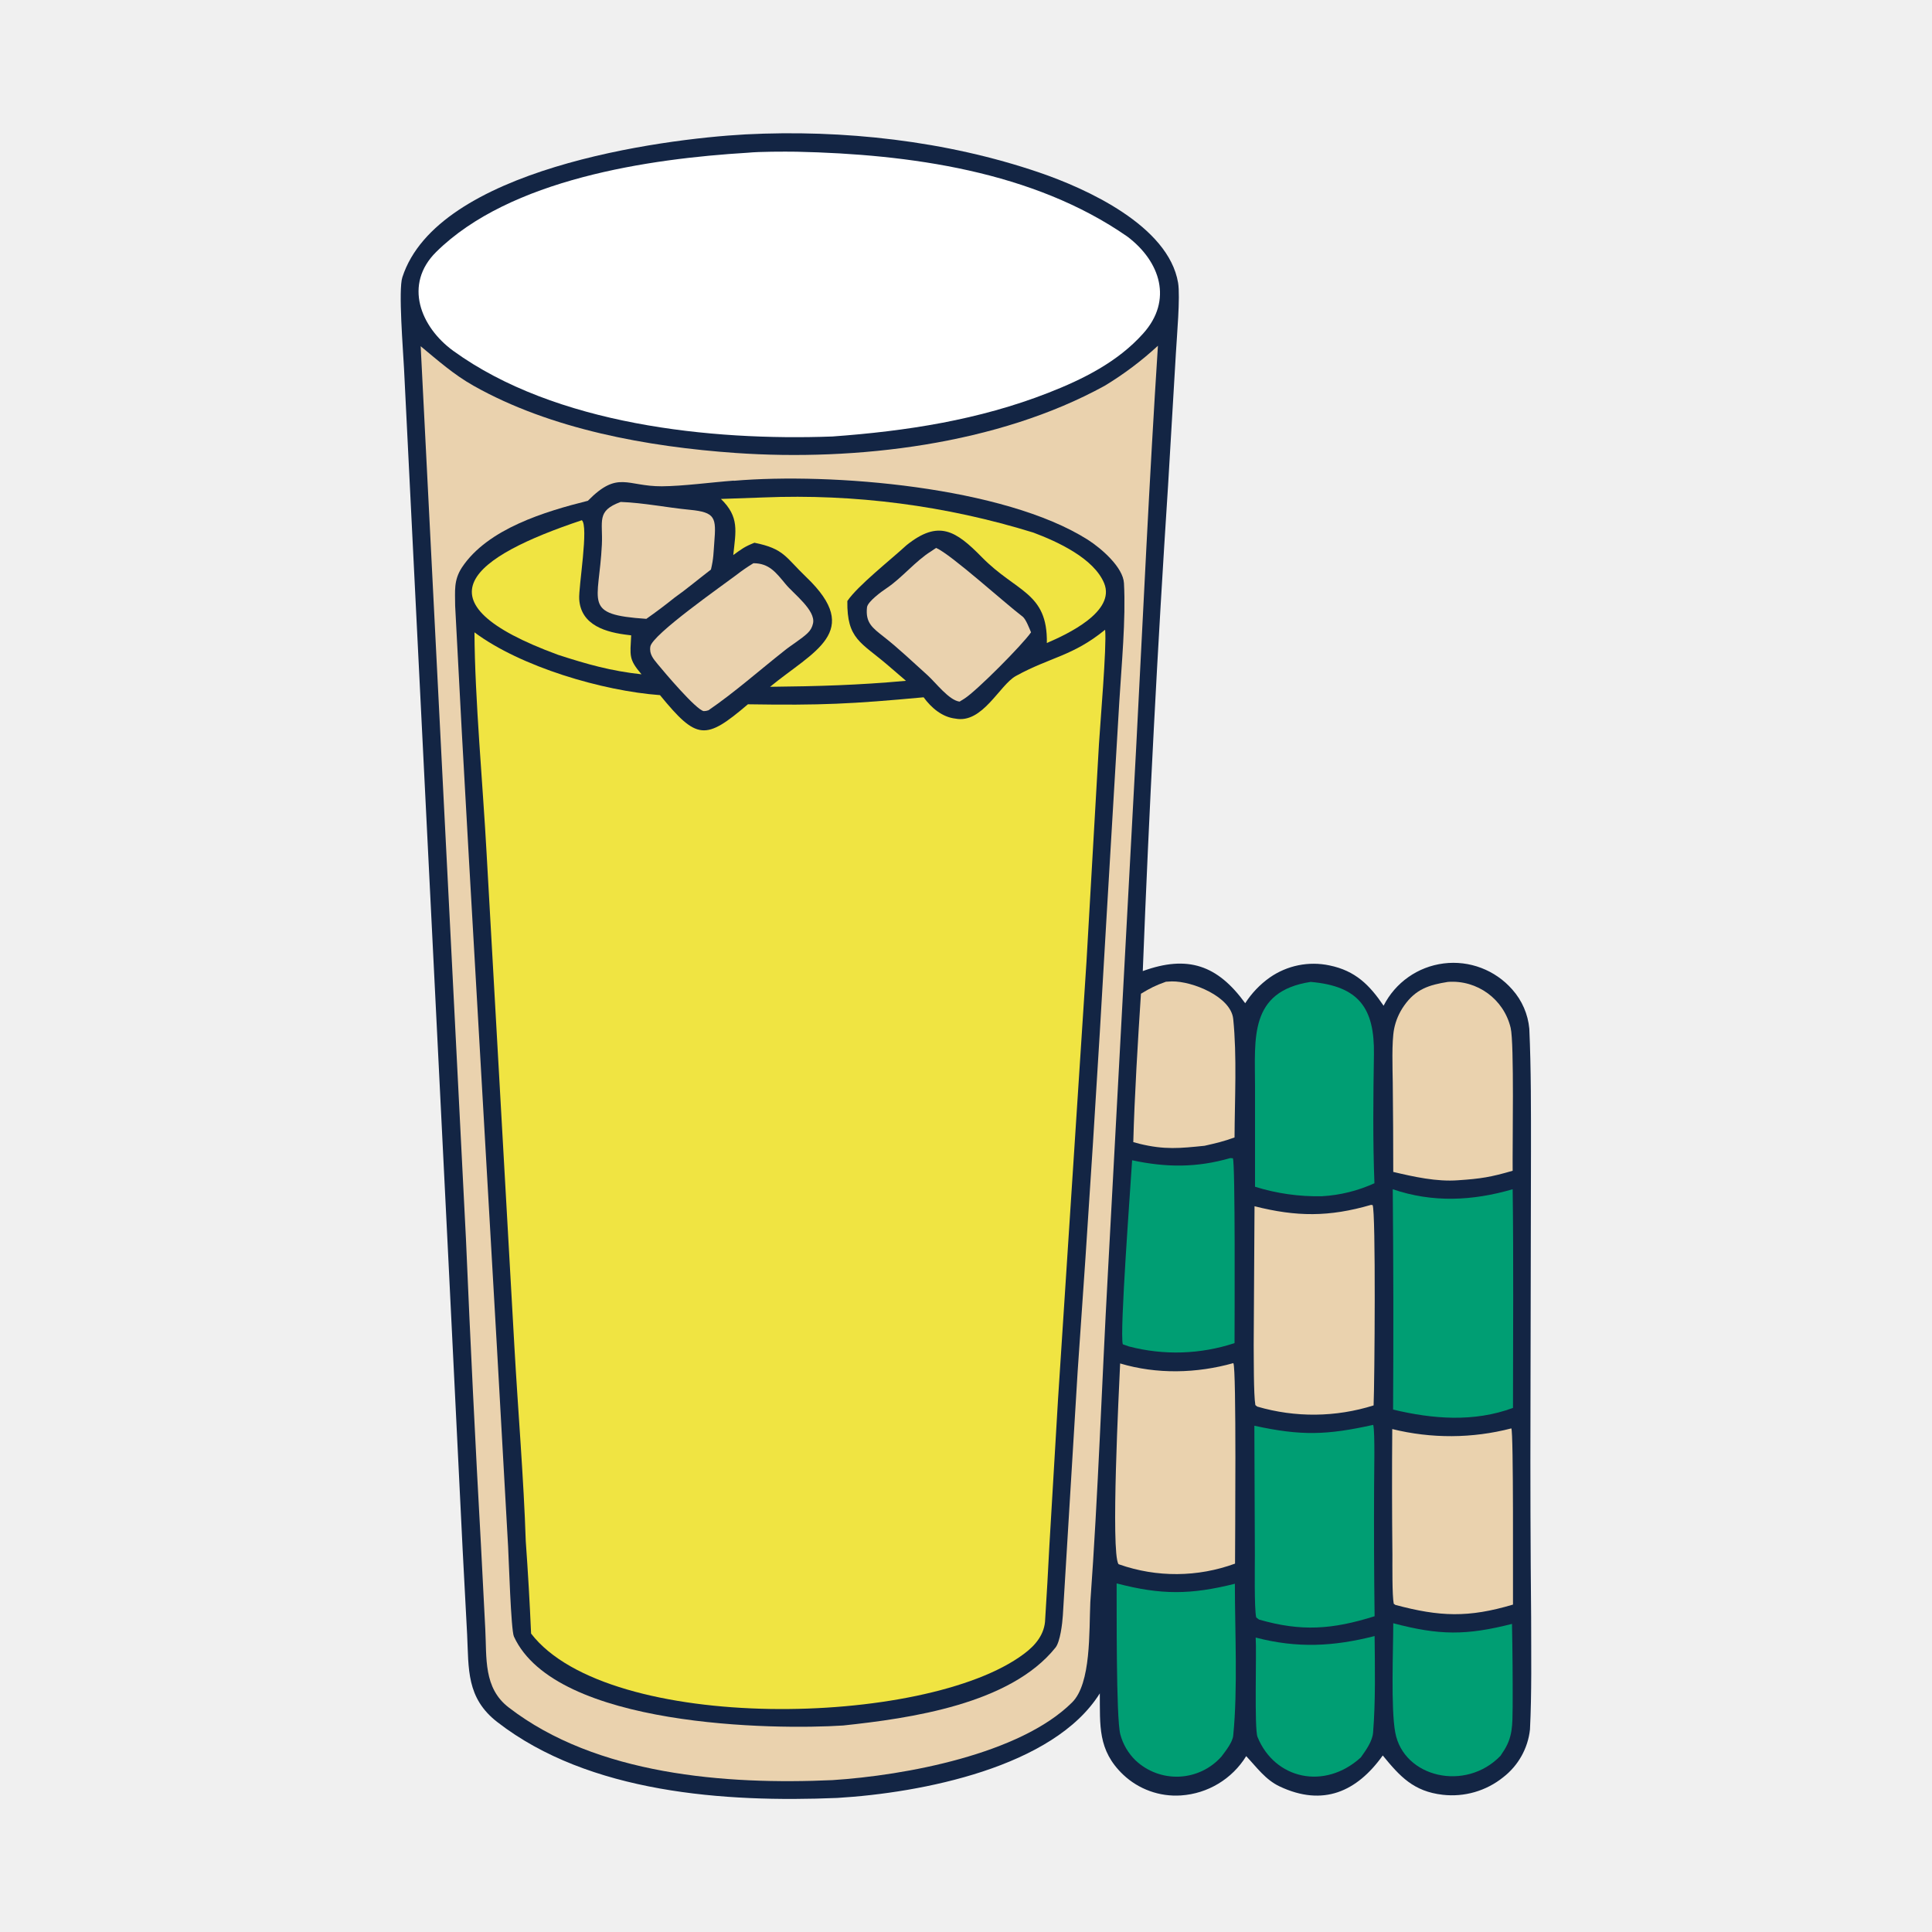
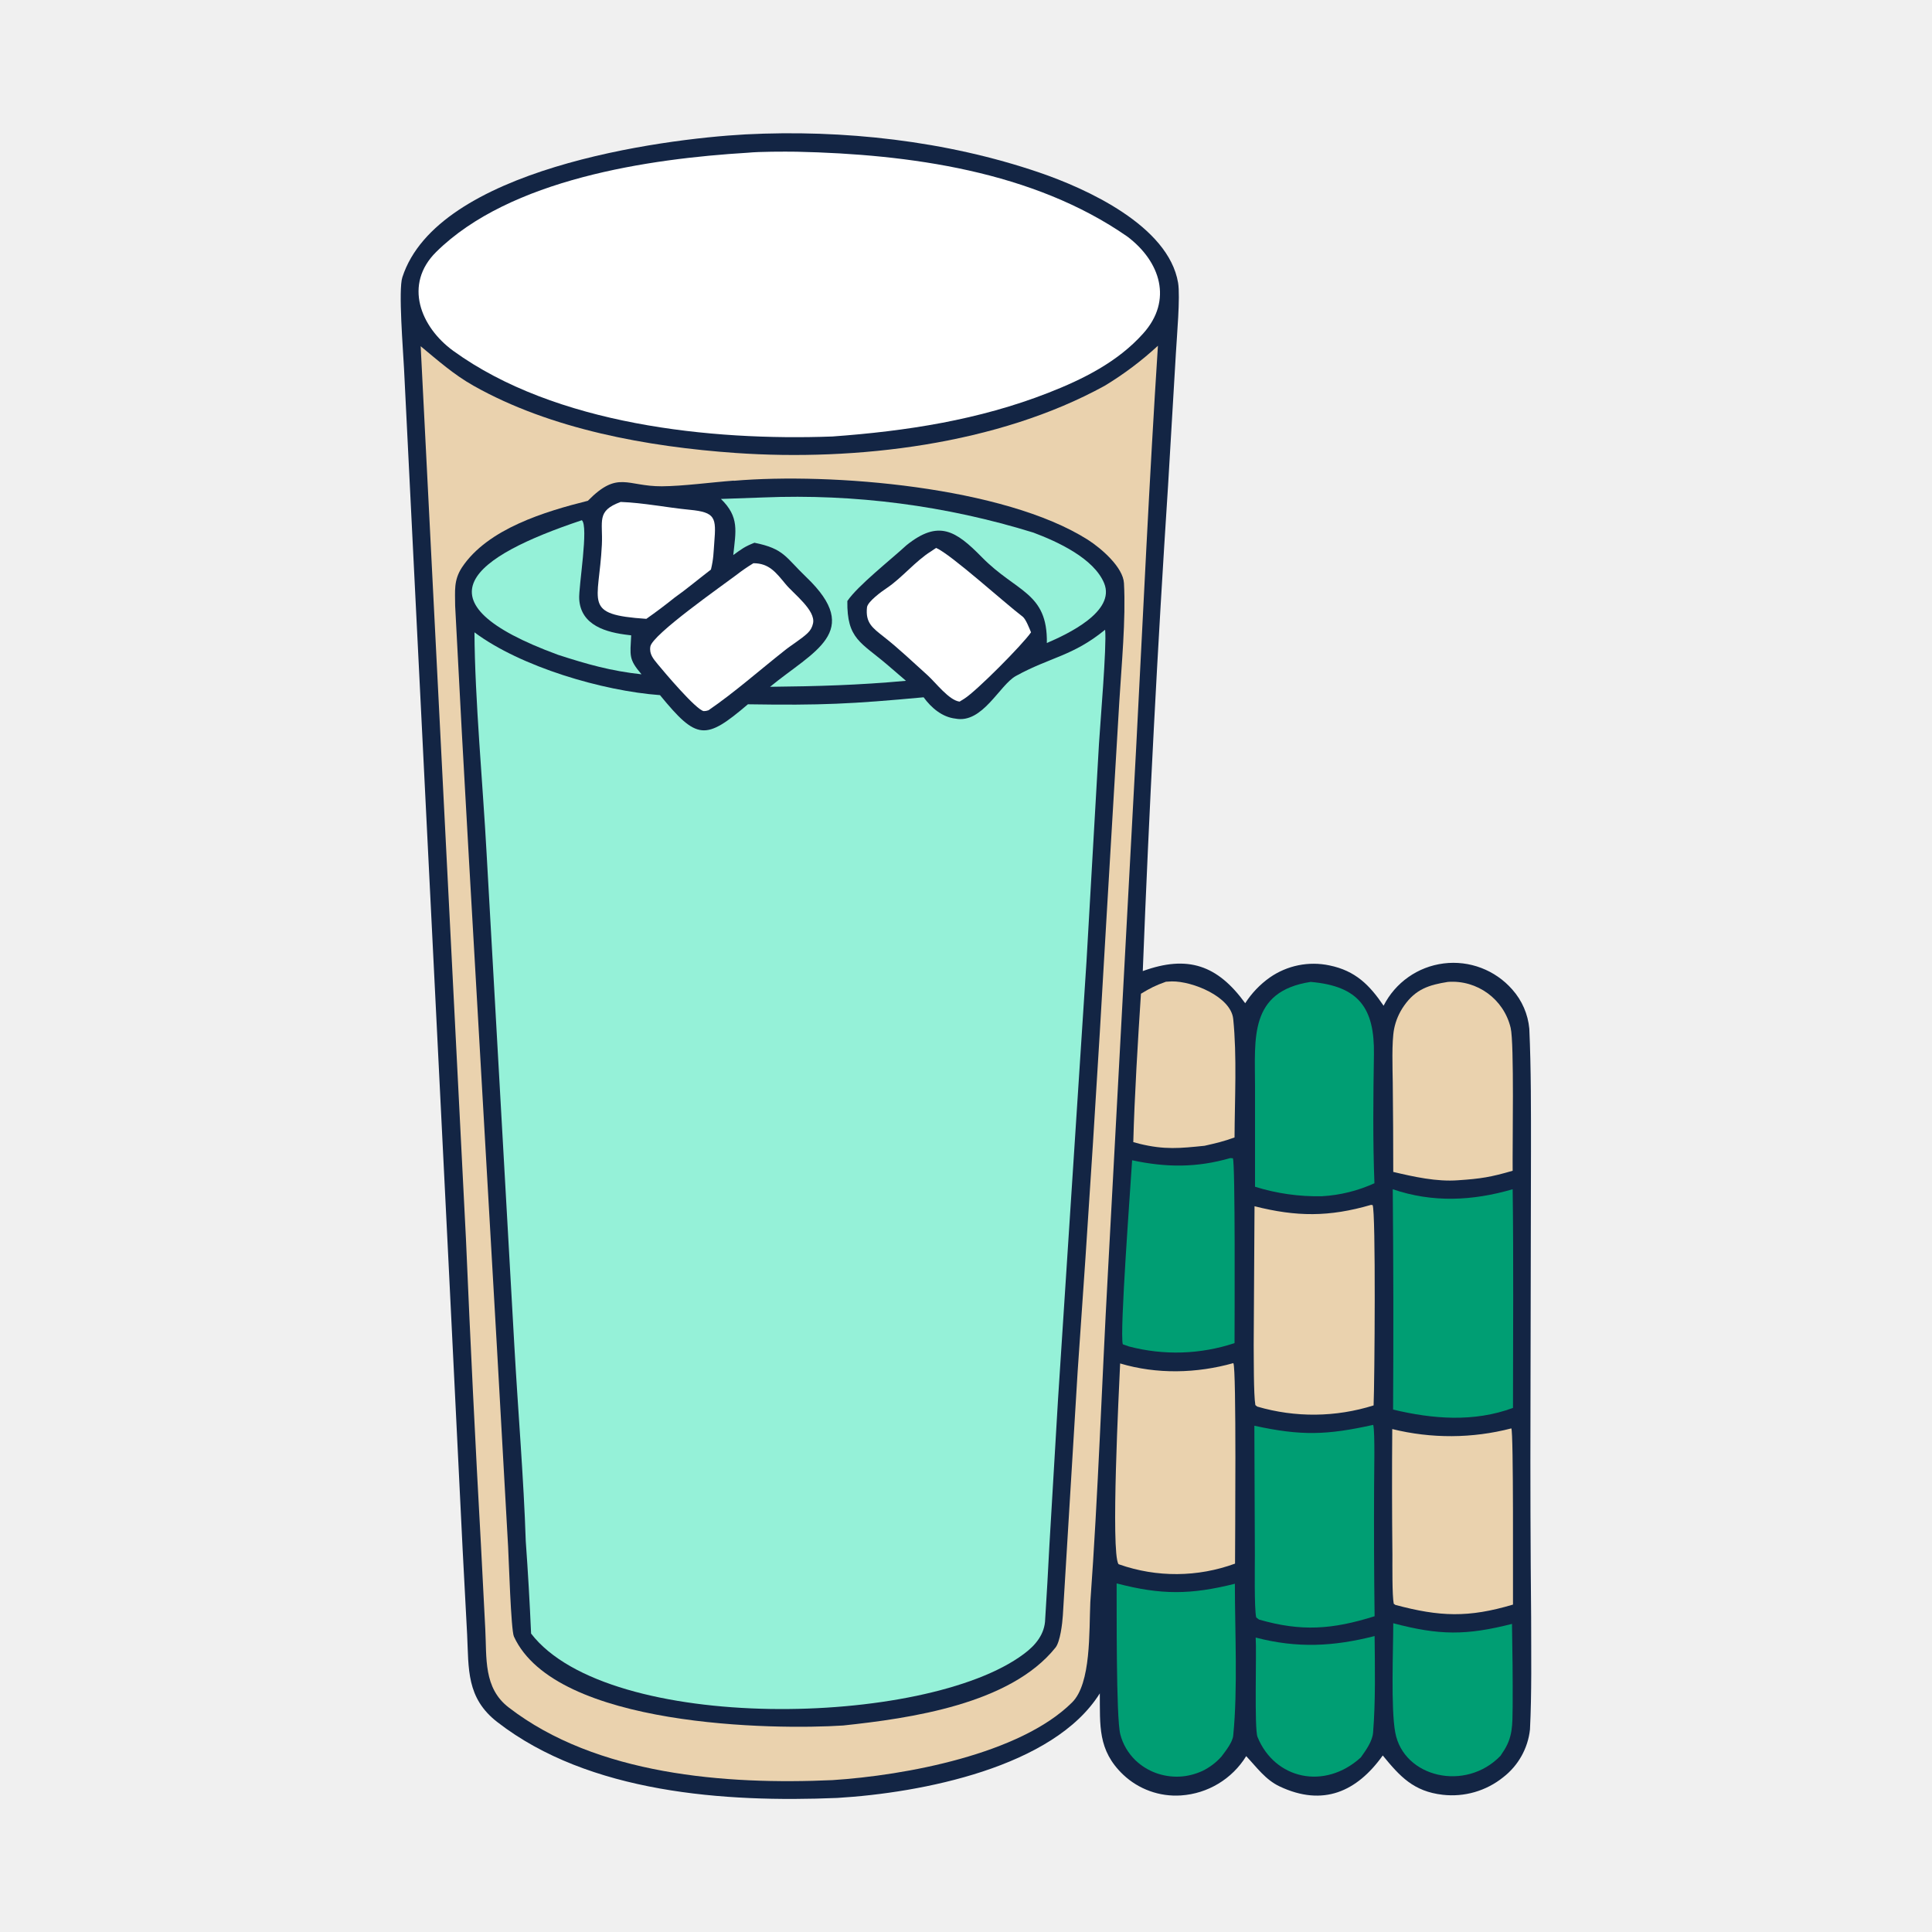
<svg xmlns="http://www.w3.org/2000/svg" width="512" height="512" viewBox="442.4 443.7 1160.1 1160.1">
  <path fill="#132544" d="M890 524.4c58.7-3 120.6 3.8 176.5 22.9 28.1 9.6 77.5 31.9 83.3 66.2 1.4 8.3-.8 32.8-1.3 42l-4.7 79.5q-9.5 145.8-15.2 291.8c27-9.8 44.9-3.6 61.5 19.3a56 56 0 0 1 14.7-15.4 46 46 0 0 1 35.9-7.3c15.6 3.2 24.1 11.8 32.5 24.2a47 47 0 0 1 77.3-9.7 41 41 0 0 1 10.2 23.5c1.1 24.4 1 49 1 73.6l-.3 154.8q-.2 62.7.4 125.4c0 22 .4 45-.7 67a42 42 0 0 1-16.1 28.7 49 49 0 0 1-36.3 10.5c-17.5-2-25.7-11-36-23.6-15.5 21.7-35.8 30.9-61.9 18.6-8.5-4-13.7-11.4-20.1-18.2a49.9 49.9 0 0 1-39.2 23.6 46 46 0 0 1-34.7-12.5c-15.4-14.7-13.8-29.6-14-48.8-27.7 44.4-107.2 59.8-157.7 62.8-67.4 2.8-148.9-2.8-204-45.5-18.8-14.5-17.2-32-18.2-52.6l-2.7-51-8.5-173L685 665c-.5-10.5-3.5-47.3-1-54.8 21-65 154.8-83 206-85.8" />
  <path fill="#EAD2AE" d="M695 651.6c10.3 8.5 19.8 17 31.7 23.7 46.4 26.2 104.7 36.7 157.5 40.4 72.3 5 157.3-5 221.6-40.4a198 198 0 0 0 31.9-24c-5.2 80.2-8.9 161.5-13.1 241.9l-17 315.9c-3.6 65-5.8 132.1-10.5 196.7-.8 17.5.6 48.8-11 60.2-31.2 31-100.2 43.8-143.8 46.6-64.3 2.9-141.9-3.1-194.4-43.6-15.3-11.7-13.2-29.8-14.1-47l-2.6-50.5q-5.1-91.8-9-183.6z" />
  <path fill="#132544" d="M883 732.4c58.6-5 162.3 3.5 212.6 35.4 8.3 5.3 21.2 16.6 21.7 26.1 1.2 21.5-1.5 49.7-2.8 71.2l-7.7 130q-7.7 136-17.3 272l-8.9 146.7c-.3 4.8-1.6 15.7-4.4 19.2-27.2 34-87.2 42.5-127.5 46.8-41 2.7-172.6 1.2-197.7-53.4-1.8-3.8-3.1-47.2-3.5-54l-6.6-117.7L724 960q-4.4-76.3-8.3-152.6c0-8.8-1-15.2 4.1-23 15.5-23.3 50.1-33.6 75.6-40 18.1-18.4 23.3-8.6 44.4-8.7 13-.1 29.7-2.4 43.2-3.4" />
-   <path fill="#F0E442" d="M1106 822c1 9.7-3 56.6-3.7 68.3l-7.5 130.8-17.1 263-5.2 88q-1.1 21.9-2.5 43.8c-.2 9-5.8 15.8-12.9 21-58.8 44-249.4 48-295.8-12.3q-1.2-27.7-3.2-55.5c-1.2-37.2-4.7-78.9-6.8-116.4l-16.7-296.3c-2.2-41-7.1-93-7.3-133 27.7 20.7 77 35.2 111.4 37.7 22.2 27.1 27.2 27.3 52.8 5.5 44 .7 62.2-.2 105.5-4.2 4.6 6.3 11.1 11.9 19.1 12.8 16.3 3.2 26.5-20.2 36.3-25.6 20.7-11.4 34-11.8 53.5-27.7" />
-   <path fill="#F0E442" d="M900.8 742.4a482 482 0 0 1 162.1 21.1c14.4 5.4 36.3 15.4 42.5 30.4 7 17-22 30.6-34.4 35.9.5-30.5-18.3-30.4-39-51.5-15.7-16-26-22.7-45.3-7.2-9.3 8.6-29.3 24.3-35.5 33.5-.3 23 8.2 24.7 24.5 38.7l10.7 9.2c-28.2 2.6-53.1 3.3-81.6 3.6 26-21.4 56.1-32.9 21.8-65.8-12.5-11.9-13.2-17.1-31.2-20.7-6 2.4-7.6 3.7-12.7 7.4 1.5-14.4 3.8-22.8-7.4-33.7z" />
-   <path fill="#EAD2AE" d="M1004.5 772.7c9 3.9 41.4 33.3 52 41.3 1.9 1.5 4 7 5 9.4-5.2 7.5-32.5 35-40 39.8l-2.9 1.8c-6.4-.8-14.3-11.4-19.3-15.9-8.6-7.7-17.2-16-26.3-23.1-6.7-5.3-11-8.3-10-17.6.4-3.5 9-9.7 11.9-11.6 9.2-6.2 17.3-16.3 26.5-22zM894.8 781.9c9.4 0 13.5 5.5 19.3 12.5 4.6 5.7 18.2 15.7 16.5 23.6q-.7 3.4-3.2 5.8c-3.6 3.5-9.8 7.2-14 10.6-14.7 11.6-30.2 25.3-45.6 35.8q-1.4.5-2.8.5c-4.5-.6-23.9-23.6-27.6-28.1-2.7-3.3-5.2-6.1-4.5-10.6 1-7.2 43.7-37 51.6-43q5-3.9 10.3-7.1" />
-   <path fill="#F0E442" d="M791.7 756c4.4 3.4-2 40.2-1.5 47.5 1 15.9 16.5 20 29.6 21.5l1.6.2c-.6 12.4-1.6 14.2 6.2 23.4-18.4-2-32.5-6-50.1-11.7-87.7-32.2-51-59 14.2-80.8" />
-   <path fill="#EAD2AE" d="M815.1 745.1c13.8.5 27.8 3.4 41.4 4.7 15.6 1.5 16 4.7 14.8 19.7-.5 6.4-.4 9.5-2 16.2-6.8 5.2-15.2 12.2-21.9 16.9q-8.2 6.6-16.9 12.7c-38.7-2.6-28.4-9.3-26.7-44.5.7-14.2-3.5-20.3 11.3-25.7" />
+   <path fill="#95F1D8" d="M1106 822c1 9.7-3 56.6-3.7 68.3l-7.5 130.8-17.1 263-5.2 88q-1.1 21.9-2.5 43.8c-.2 9-5.8 15.8-12.9 21-58.8 44-249.4 48-295.8-12.3q-1.2-27.7-3.2-55.5c-1.2-37.2-4.7-78.9-6.8-116.4l-16.7-296.3c-2.2-41-7.1-93-7.3-133 27.7 20.7 77 35.2 111.4 37.7 22.2 27.1 27.2 27.3 52.8 5.5 44 .7 62.2-.2 105.5-4.2 4.6 6.3 11.1 11.9 19.1 12.8 16.3 3.2 26.5-20.2 36.3-25.6 20.7-11.4 34-11.8 53.5-27.7" />
+   <path fill="#95F1D8" d="M900.8 742.4a482 482 0 0 1 162.1 21.1c14.4 5.4 36.3 15.4 42.5 30.4 7 17-22 30.6-34.4 35.9.5-30.5-18.3-30.4-39-51.5-15.7-16-26-22.7-45.3-7.2-9.3 8.6-29.3 24.3-35.5 33.5-.3 23 8.2 24.7 24.5 38.7l10.7 9.2c-28.2 2.6-53.1 3.3-81.6 3.6 26-21.4 56.1-32.9 21.8-65.8-12.5-11.9-13.2-17.1-31.2-20.7-6 2.4-7.6 3.7-12.7 7.4 1.5-14.4 3.8-22.8-7.4-33.7z" />
+   <path fill="#FFFFFF" d="M1004.5 772.7c9 3.9 41.4 33.3 52 41.3 1.9 1.5 4 7 5 9.4-5.2 7.5-32.5 35-40 39.8l-2.9 1.8c-6.4-.8-14.3-11.4-19.3-15.9-8.6-7.7-17.2-16-26.3-23.1-6.7-5.3-11-8.3-10-17.6.4-3.5 9-9.7 11.9-11.6 9.2-6.2 17.3-16.3 26.5-22zM894.8 781.9c9.4 0 13.5 5.5 19.3 12.5 4.6 5.7 18.2 15.7 16.5 23.6q-.7 3.4-3.2 5.8c-3.6 3.5-9.8 7.2-14 10.6-14.7 11.6-30.2 25.3-45.6 35.8q-1.4.5-2.8.5c-4.5-.6-23.9-23.6-27.6-28.1-2.7-3.3-5.2-6.1-4.5-10.6 1-7.2 43.7-37 51.6-43q5-3.9 10.3-7.1" />
+   <path fill="#95F1D8" d="M791.7 756c4.4 3.4-2 40.2-1.5 47.5 1 15.9 16.5 20 29.6 21.5l1.6.2c-.6 12.4-1.6 14.2 6.2 23.4-18.4-2-32.5-6-50.1-11.7-87.7-32.2-51-59 14.2-80.8" />
+   <path fill="#FFFFFF" d="M815.1 745.1c13.8.5 27.8 3.4 41.4 4.7 15.6 1.5 16 4.7 14.8 19.7-.5 6.4-.4 9.5-2 16.2-6.8 5.2-15.2 12.2-21.9 16.9q-8.2 6.6-16.9 12.7c-38.7-2.6-28.4-9.3-26.7-44.5.7-14.2-3.5-20.3 11.3-25.7" />
  <path fill="#FFF" d="M891.5 535.4c6.9-.7 21.6-.7 29.3-.6 67.6 1.5 142 11.6 198.6 51 19.7 14.9 27.4 38.2 9.4 58.2-15.2 17-36 27.4-57 35.6-41.7 16.3-85.3 23-129.6 26.2-73.2 2.7-166.4-7.1-227.6-51.4-19.8-14.4-29.9-40-10.3-59.4 44.3-43.8 127.7-56 187.2-59.6" />
  <path fill="#009E73" d="M1278.7 1157.8c24 8.2 48 7 72 0 .6 43.5.2 87.8.2 131.3-23.5 8.7-48.2 6.7-72 1q.4-66-.2-132.3" />
  <path fill="#EAD2AE" d="m1265.6 1167.2 1 .1c2 3.7 1.2 106.8.6 120.3a120 120 0 0 1-69.9.7l-1.1-.9c-1.1-6.4-.9-28.5-1-36l.5-83.4c25.2 6.4 44.9 6.5 69.9-.8M1183 1262.3c1.9 2.9 1 107.8 1 120.3a103 103 0 0 1-69.5.5l-.5-.2c-4.7-7.3.3-104.4 1-120.5 22 6.6 46 6 68-.2" />
  <path fill="#009E73" d="M1229.4 1033.3c29.2 2.5 38.4 16 38 43.5-.4 25.4-.7 52.1.3 77.4a88 88 0 0 1-31.5 7.8 126 126 0 0 1-40.2-5.7V1096c0-28.5-3.8-57 33.4-62.7M1267 1299.4c1.1 4.6.5 29.8.5 36.8q-.2 39 .3 78c-25.5 8-44 9.3-69.4 2l-1.7-1.3c-1.2-5.3-.8-30.7-.8-37.4l-.3-77.7c28.3 6.2 43.7 5.6 71.3-.5" />
  <path fill="#EAD2AE" d="M1311.8 1033.3a36 36 0 0 1 37.7 27.6c2.2 9.2 1 71.2 1.2 85.8-13 3.8-19.2 4.8-32.7 5.7-12.9 1-26.7-2.1-39-5q0-27-.3-53.7c-.1-8.4-.7-24.2.8-32.1q1.5-7.6 6-14c7-10 15-12.5 26.3-14.3M1349.9 1301.4c1.4 2.2.9 94.6 1 105.8-26.8 8-44 7.3-70.6.2l-1-.7c-1-4.7-.8-23.7-.8-29.4q-.4-37.7-.1-75.5c23.5 5.8 48 5.7 71.5-.4" />
-   <path fill="#009E73" d="M1113 1394.5c26.8 7 44.4 6.8 70.9.2 0 28.1 1.8 63.3-1 91.2-.4 4-4.6 9.3-7.1 12.6a36 36 0 0 1-51.6 2.2 34 34 0 0 1-9.1-15.6c-2.6-10-2.1-77.3-2.2-90.6M1181.1 1139.1l1.6.1c1.5 2.7 1 98.2 1 111a112 112 0 0 1-63.4 2l-3.7-1.3c-2-6.6 4.7-95.3 5.6-110.5 20.5 4.4 38.8 4.5 58.9-1.3M1279 1418.4c27.6 7.3 43.7 7.4 71.3.4q.5 24.8.4 49.7c-.2 11 .3 18.5-6.2 27.8l-1.1 1.7c-21 21.8-58.2 13-63.2-14-2.7-14.4-1.2-49.8-1.2-65.6" />
+   <path fill="#009E73" d="M 1113.0 1394.5 C 1139.8 1401.5 1157.4 1401.3 1183.9 1394.7 C 1183.9 1422.8 1185.7 1458.0 1182.9 1485.9 C 1182.5 1489.9 1178.3 1495.2 1175.8 1498.5 C 1172.6 1502.1 1168.7 1505.0 1164.4 1507.1 C 1160.0 1509.1 1155.3 1510.3 1150.5 1510.5 C 1145.6 1510.7 1140.8 1509.9 1136.4 1508.3 C 1131.8 1506.6 1127.7 1504.0 1124.2 1500.7 C 1119.8 1496.4 1116.6 1491.0 1115.1 1485.1 C 1112.5 1475.1 1113.0 1407.8 1112.9 1394.5 M 1181.1 1139.1 L 1182.7 1139.2 C 1184.2 1141.9 1183.7 1237.4 1183.7 1250.2 C 1163.2 1257.0 1141.2 1257.7 1120.3 1252.2 L 1116.6 1250.9 C 1114.6 1244.3 1121.3 1155.6 1122.2 1140.4 C 1142.7 1144.8 1161.0 1144.9 1181.1 1139.1 Z M 1279.0 1418.4 C 1306.6 1425.7 1322.7 1425.8 1350.3 1418.8 C 1350.6 1435.3 1350.8 1451.9 1350.7 1468.5 C 1350.5 1479.5 1351.0 1487.0 1344.5 1496.3 L 1343.4 1498.0 C 1322.4 1519.8 1285.2 1511.0 1280.2 1484.0 C 1277.5 1469.6 1279.0 1434.2 1279.0 1418.4 Z" />
  <path fill="#EAD2AE" d="m1142.4 1033.2 3.6-.2c12.5-.2 35.5 9.2 36.9 22.5 2.3 22.3.9 48.4.8 71.2-6.9 2.5-11 3.4-18 5-14.7 1.5-24 2.5-39.1-1.2l-3.7-1c.7-27 2.8-61.7 4.6-89.1 5.5-3.3 8.7-5 15-7.2" />
  <path fill="#009E73" d="M1196.4 1427c25 6.5 46.6 5.4 71.4-.9.2 19 .6 39-.9 57.9-.4 5.3-4.4 10.8-7.4 15-21.8 19.8-51.7 13-62-12.3-2-4.8-.5-50.5-1.1-59.7" />
</svg>
